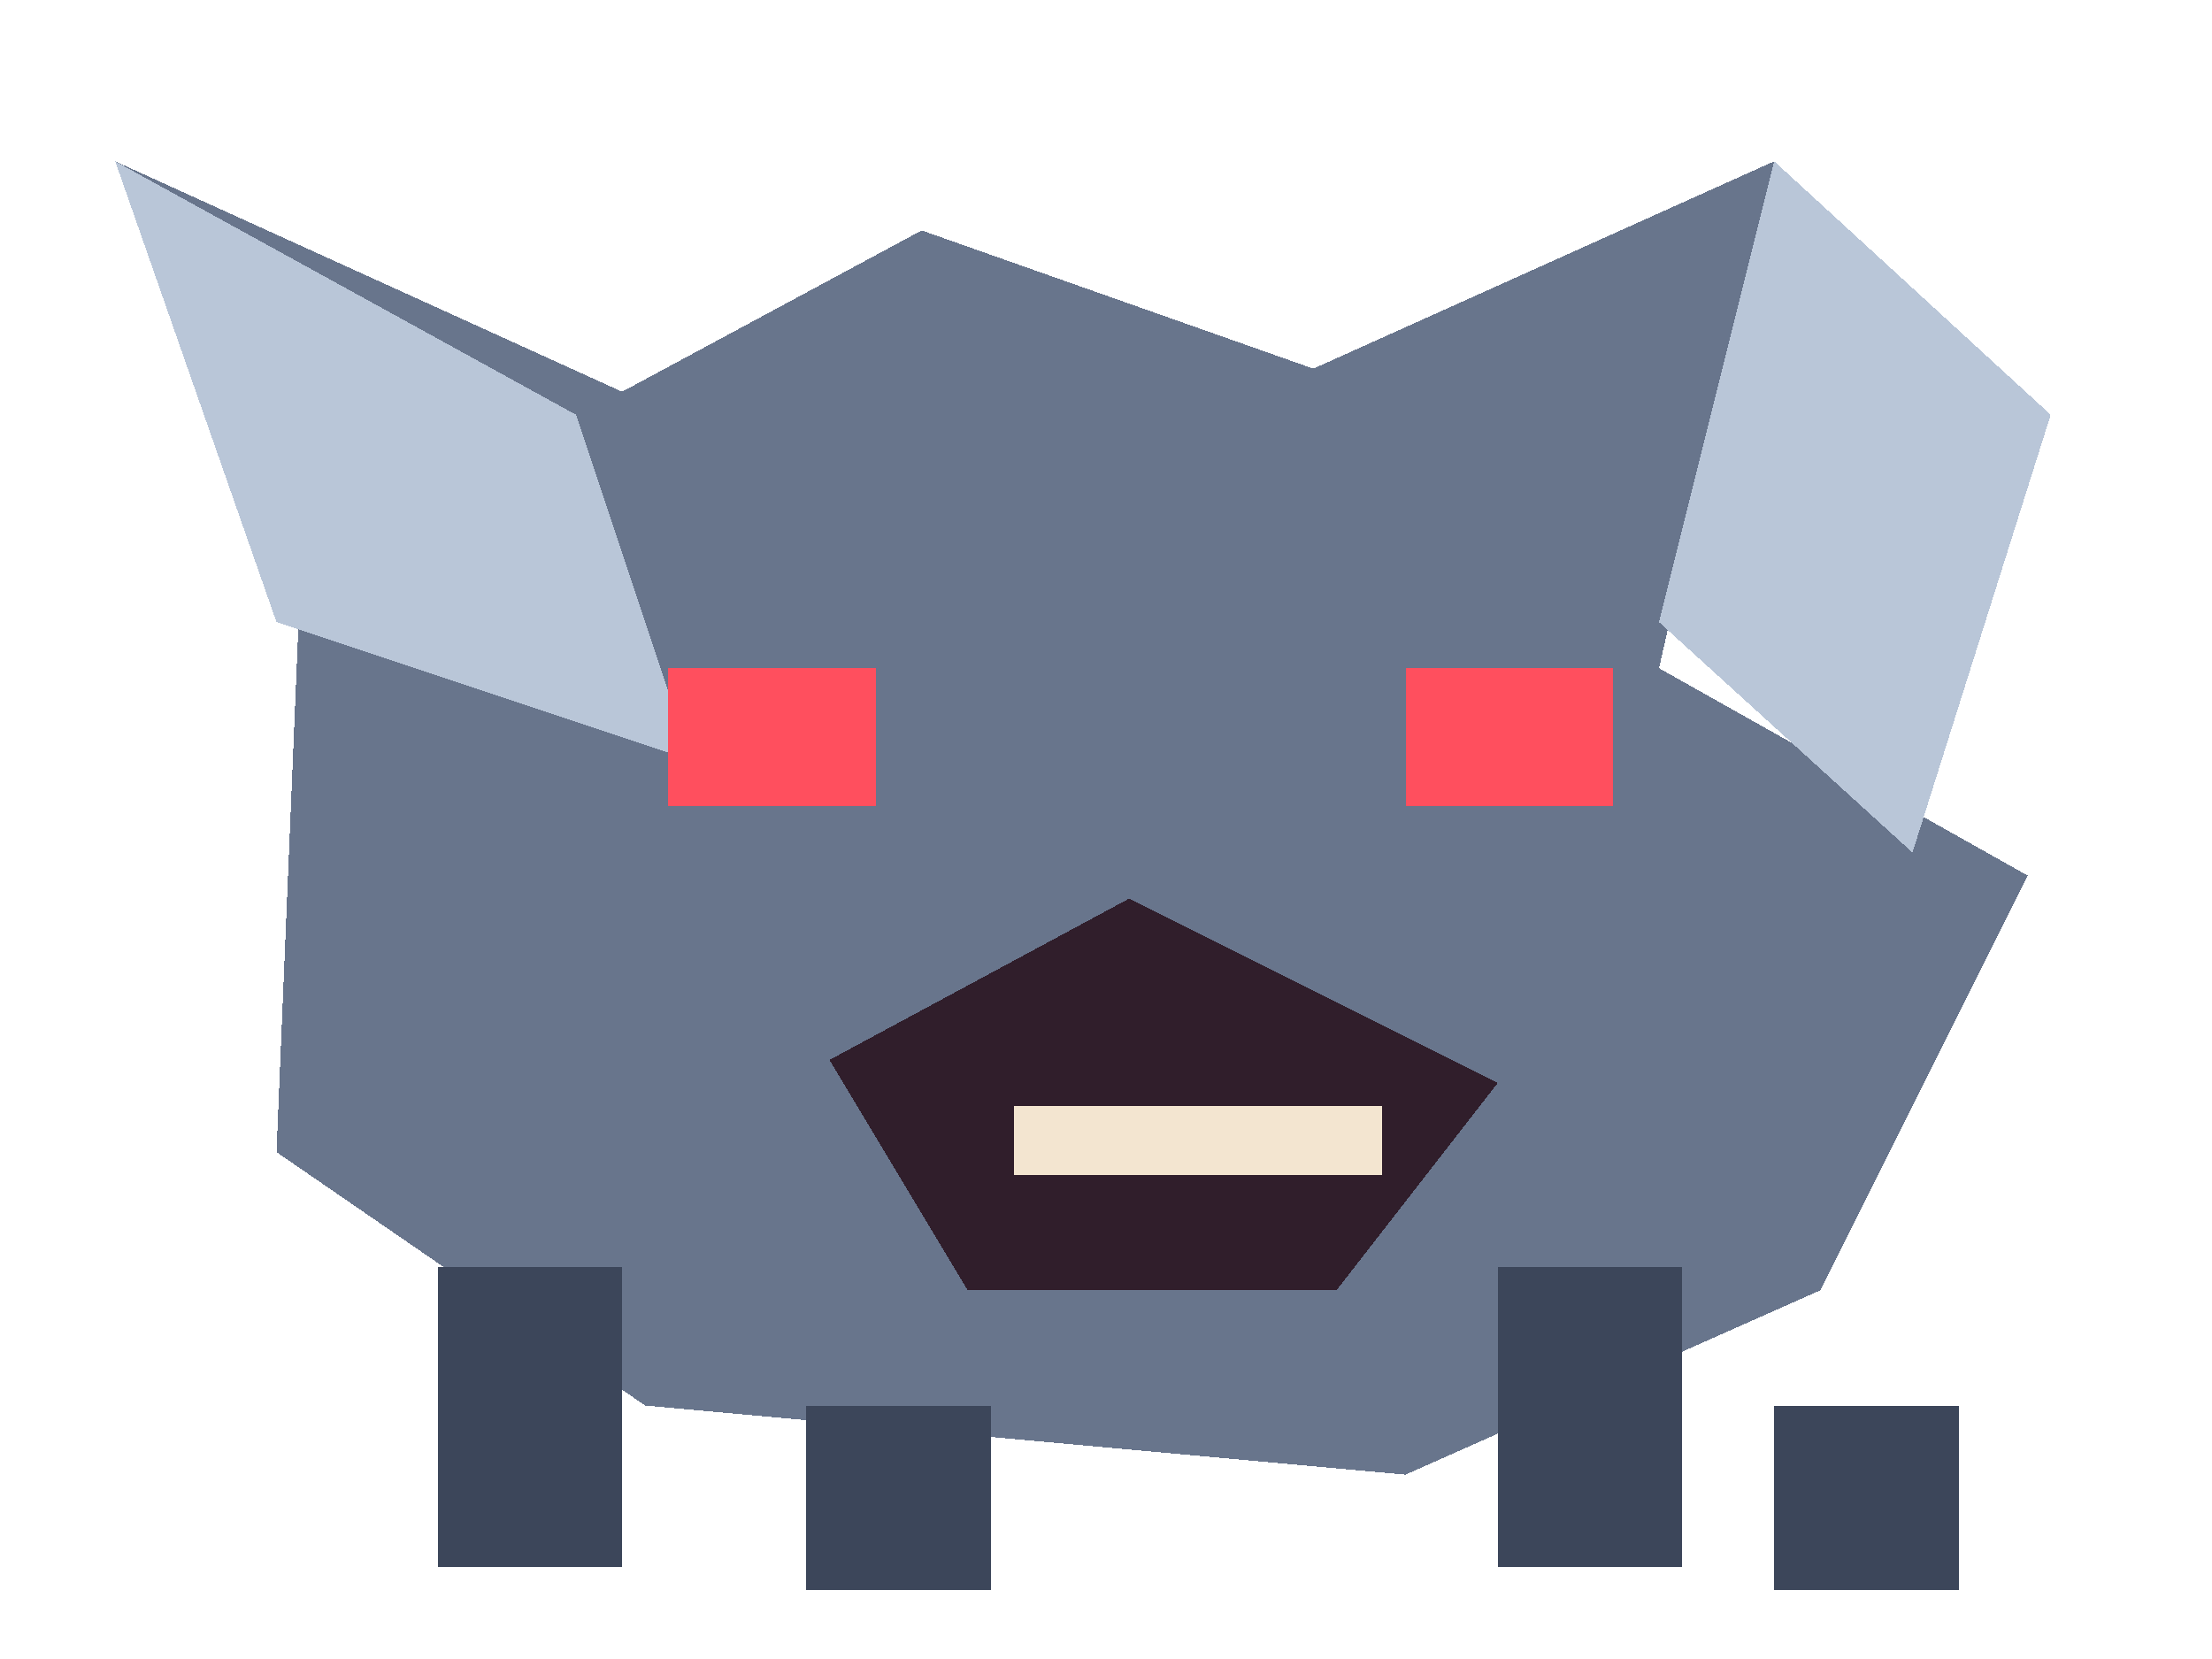
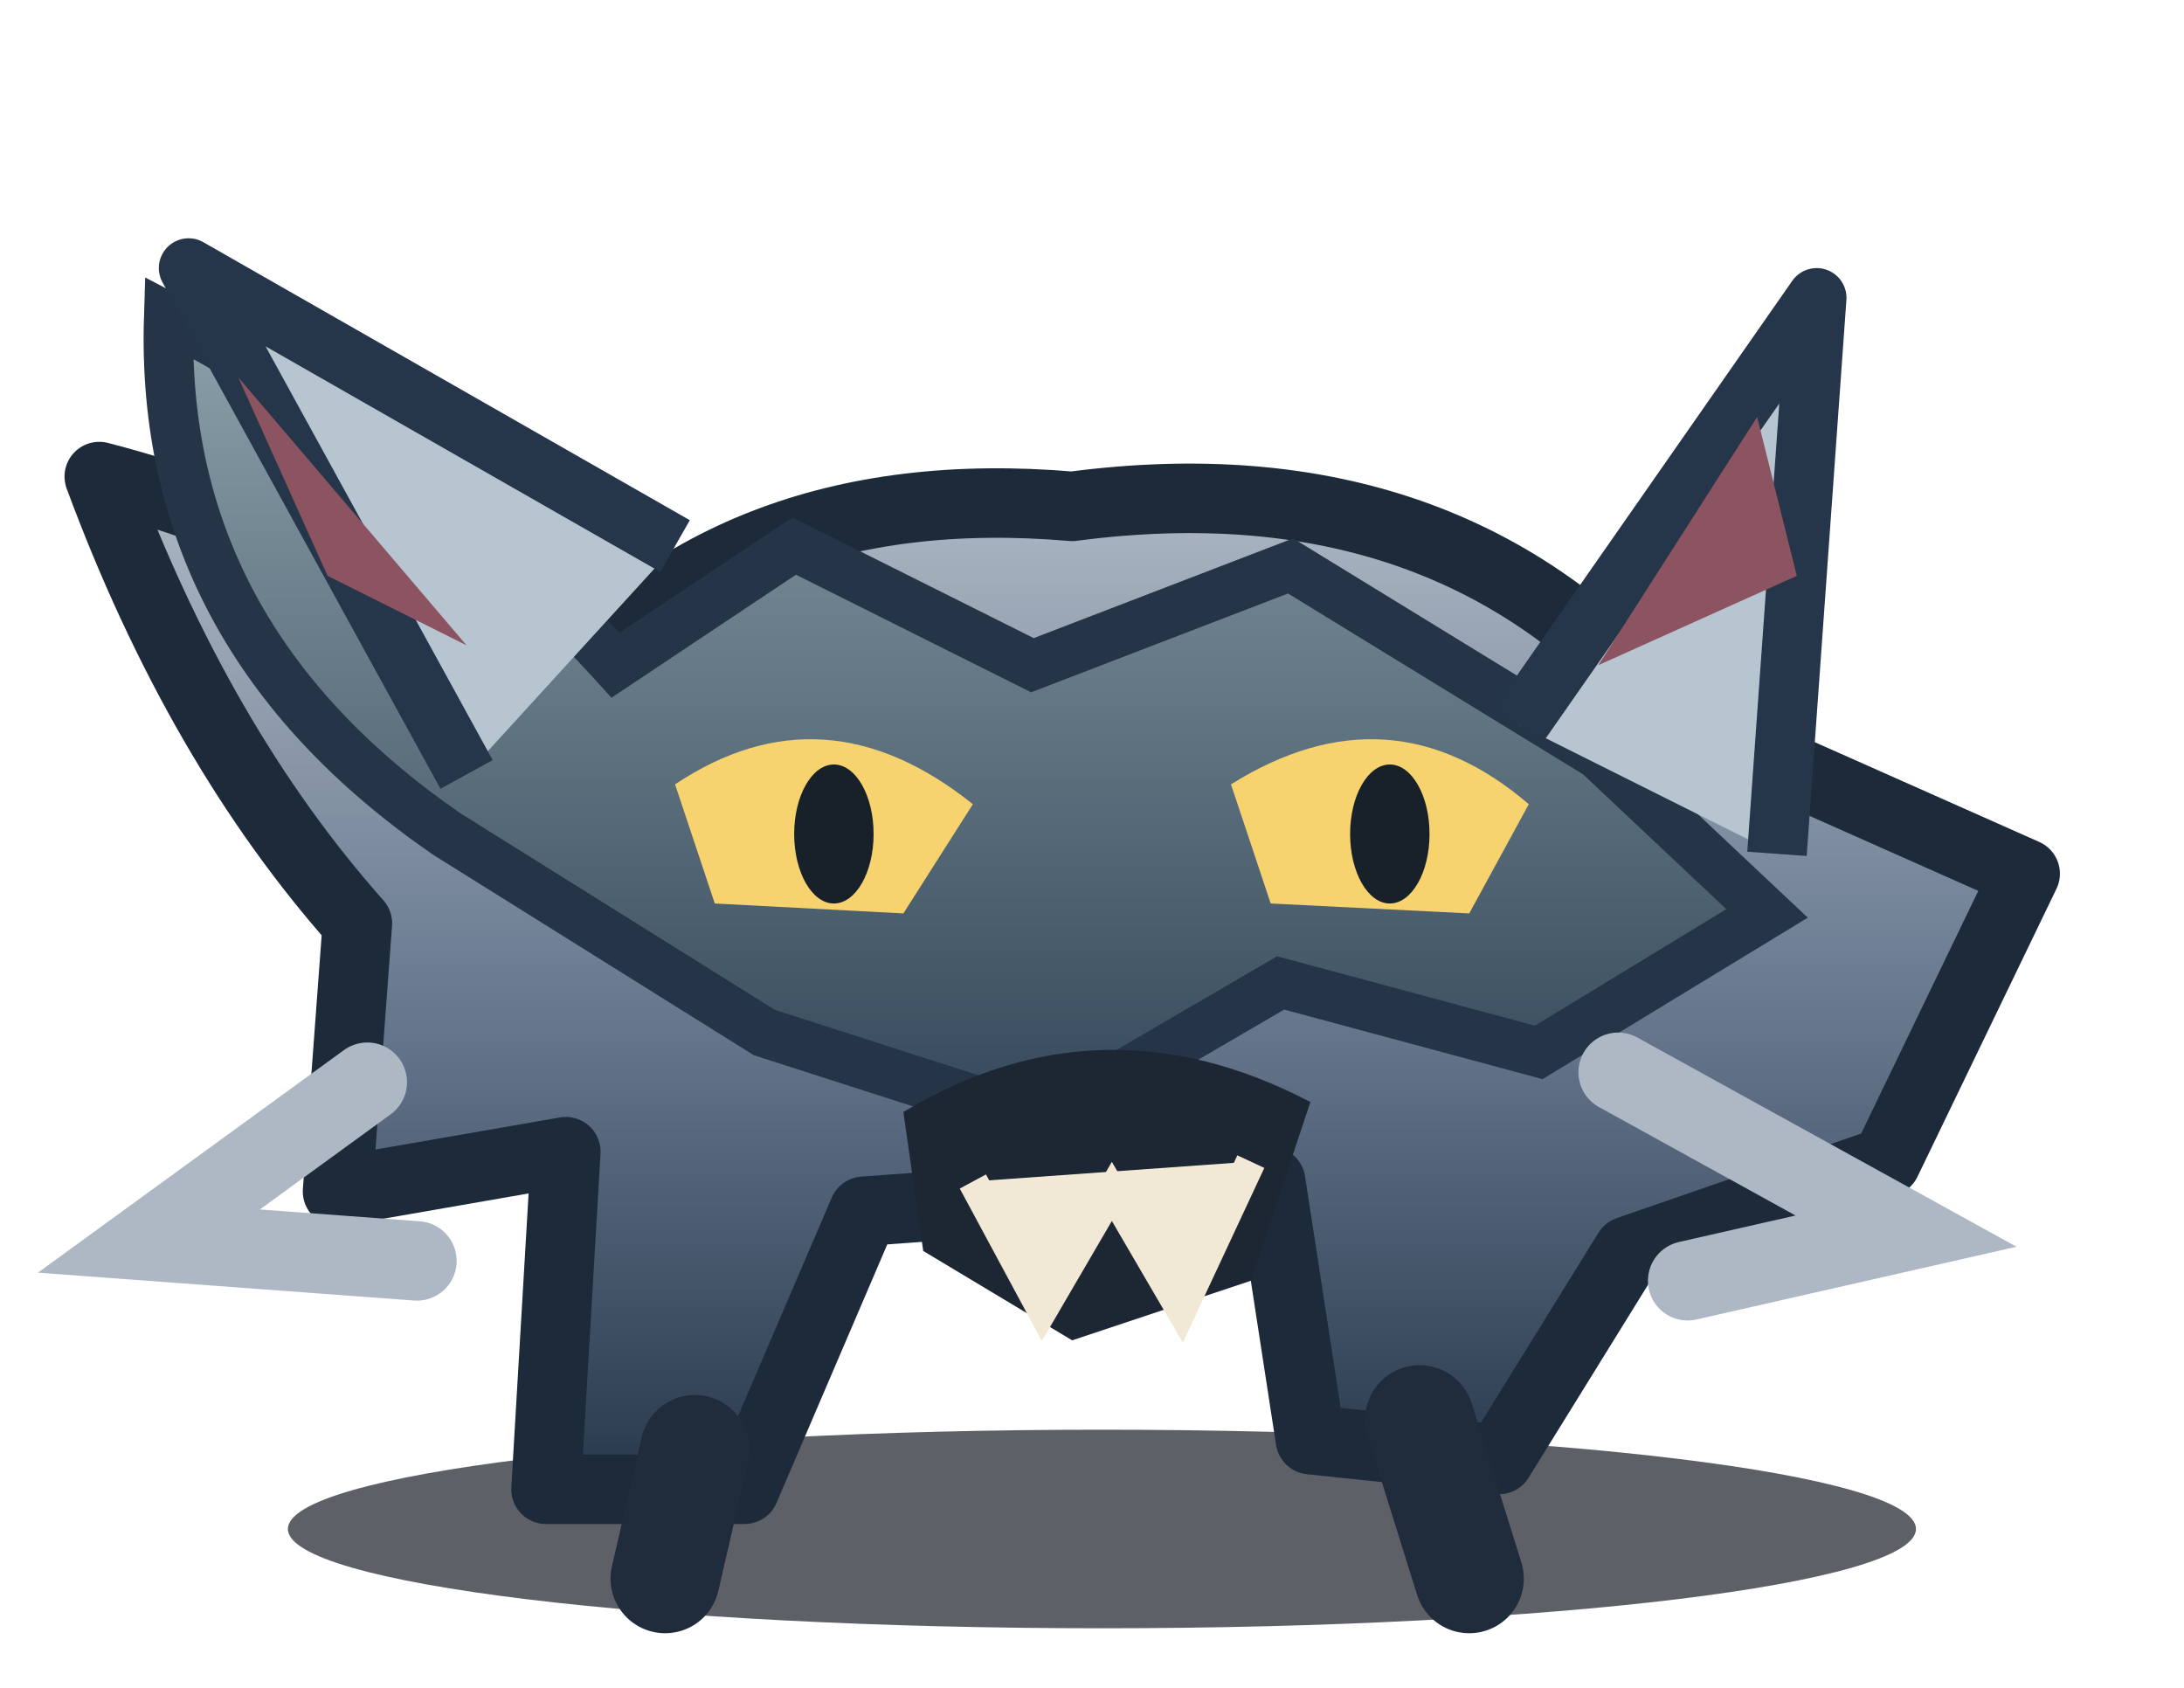
- <svg xmlns="http://www.w3.org/2000/svg" viewBox="0 0 96 72" shape-rendering="crispEdges">
-   <path d="M13 26 5 7 27 17 40 10 57 16 77 7 72 29 88 38 79 56 61 64 28 61 12 50Z" fill="#68758c" />
-   <path d="M12 27 5 7 25 18 30 33Z" fill="#b9c6d8" />
-   <path d="M72 27 77 7 89 18 83 37Z" fill="#b9c6d8" />
-   <rect x="29" y="29" width="9" height="6" fill="#ff4f5e" />
-   <rect x="61" y="29" width="9" height="6" fill="#ff4f5e" />
-   <path d="M36 46 49 39 65 47 58 56 42 56Z" fill="#301e2b" />
-   <rect x="44" y="48" width="16" height="3" fill="#f3e5d0" />
-   <rect x="19" y="55" width="8" height="13" fill="#3c465a" />
-   <rect x="65" y="55" width="8" height="13" fill="#3c465a" />
-   <rect x="35" y="61" width="8" height="8" fill="#3c465a" />
-   <rect x="77" y="61" width="8" height="8" fill="#3c465a" />
+ <svg xmlns="http://www.w3.org/2000/svg" viewBox="0 0 220 170">
+   <defs>
+     <linearGradient id="fur" x2="0" y2="1">
+       <stop stop-color="#aeb8c4" />
+       <stop offset=".55" stop-color="#64758c" />
+       <stop offset="1" stop-color="#29394c" />
+     </linearGradient>
+     <linearGradient id="mane" x2="0" y2="1">
+       <stop stop-color="#8ba0a9" />
+       <stop offset="1" stop-color="#35485a" />
+     </linearGradient>
+   </defs>
+   <ellipse cx="111" cy="154" rx="82" ry="10" fill="#070b15" opacity=".65" />
+   <path d="M36 93Q20 75 10 48Q37 55 54 72Q73 48 108 51Q146 46 168 72L204 88L190 117L164 126L151 147L132 145L128 119L87 122L75 150L55 150L57 116L34 120Z" fill="url(#fur)" stroke="#1c2a39" stroke-width="7" stroke-linejoin="round" />
+   <path d="M45 84Q16 64 17 32Q42 45 62 67L80 55L104 67L130 57L161 76L178 92L155 106L129 99L105 113L77 104Z" fill="url(#mane)" stroke="#253447" stroke-width="5" />
+   <path d="M47 78L19 27L68 55M153 73L183 30L179 86" fill="#b7c5d0" stroke="#26364a" stroke-width="6" stroke-linejoin="round" />
+   <path d="M24 38L47 65L33 58Z M177 42L161 67L181 58Z" fill="#8c5360" />
+   <path d="M68 79Q83 69 98 81L91 92L72 91Z M124 79Q140 69 154 81L148 92L128 91Z" fill="#f6d36e" />
+   <ellipse cx="84" cy="84" rx="4" ry="7" fill="#18202a" />
+   <ellipse cx="140" cy="84" rx="4" ry="7" fill="#18202a" />
+   <path d="M91 112Q111 100 132 111L126 129L108 135L93 126Z" fill="#1d2633" />
+   <path d="M98 119L105 132L112 120L119 132L126 117" fill="#f1e8d5" stroke="#f1e8d5" stroke-width="3" />
+   <path d="M37 109L15 125L42 127M163 108L192 124L170 129" fill="none" stroke="#aeb8c4" stroke-width="8" stroke-linecap="round" />
+   <path d="M70 146L67 159M143 143L148 159" stroke="#202c3b" stroke-width="11" stroke-linecap="round" />
</svg>
